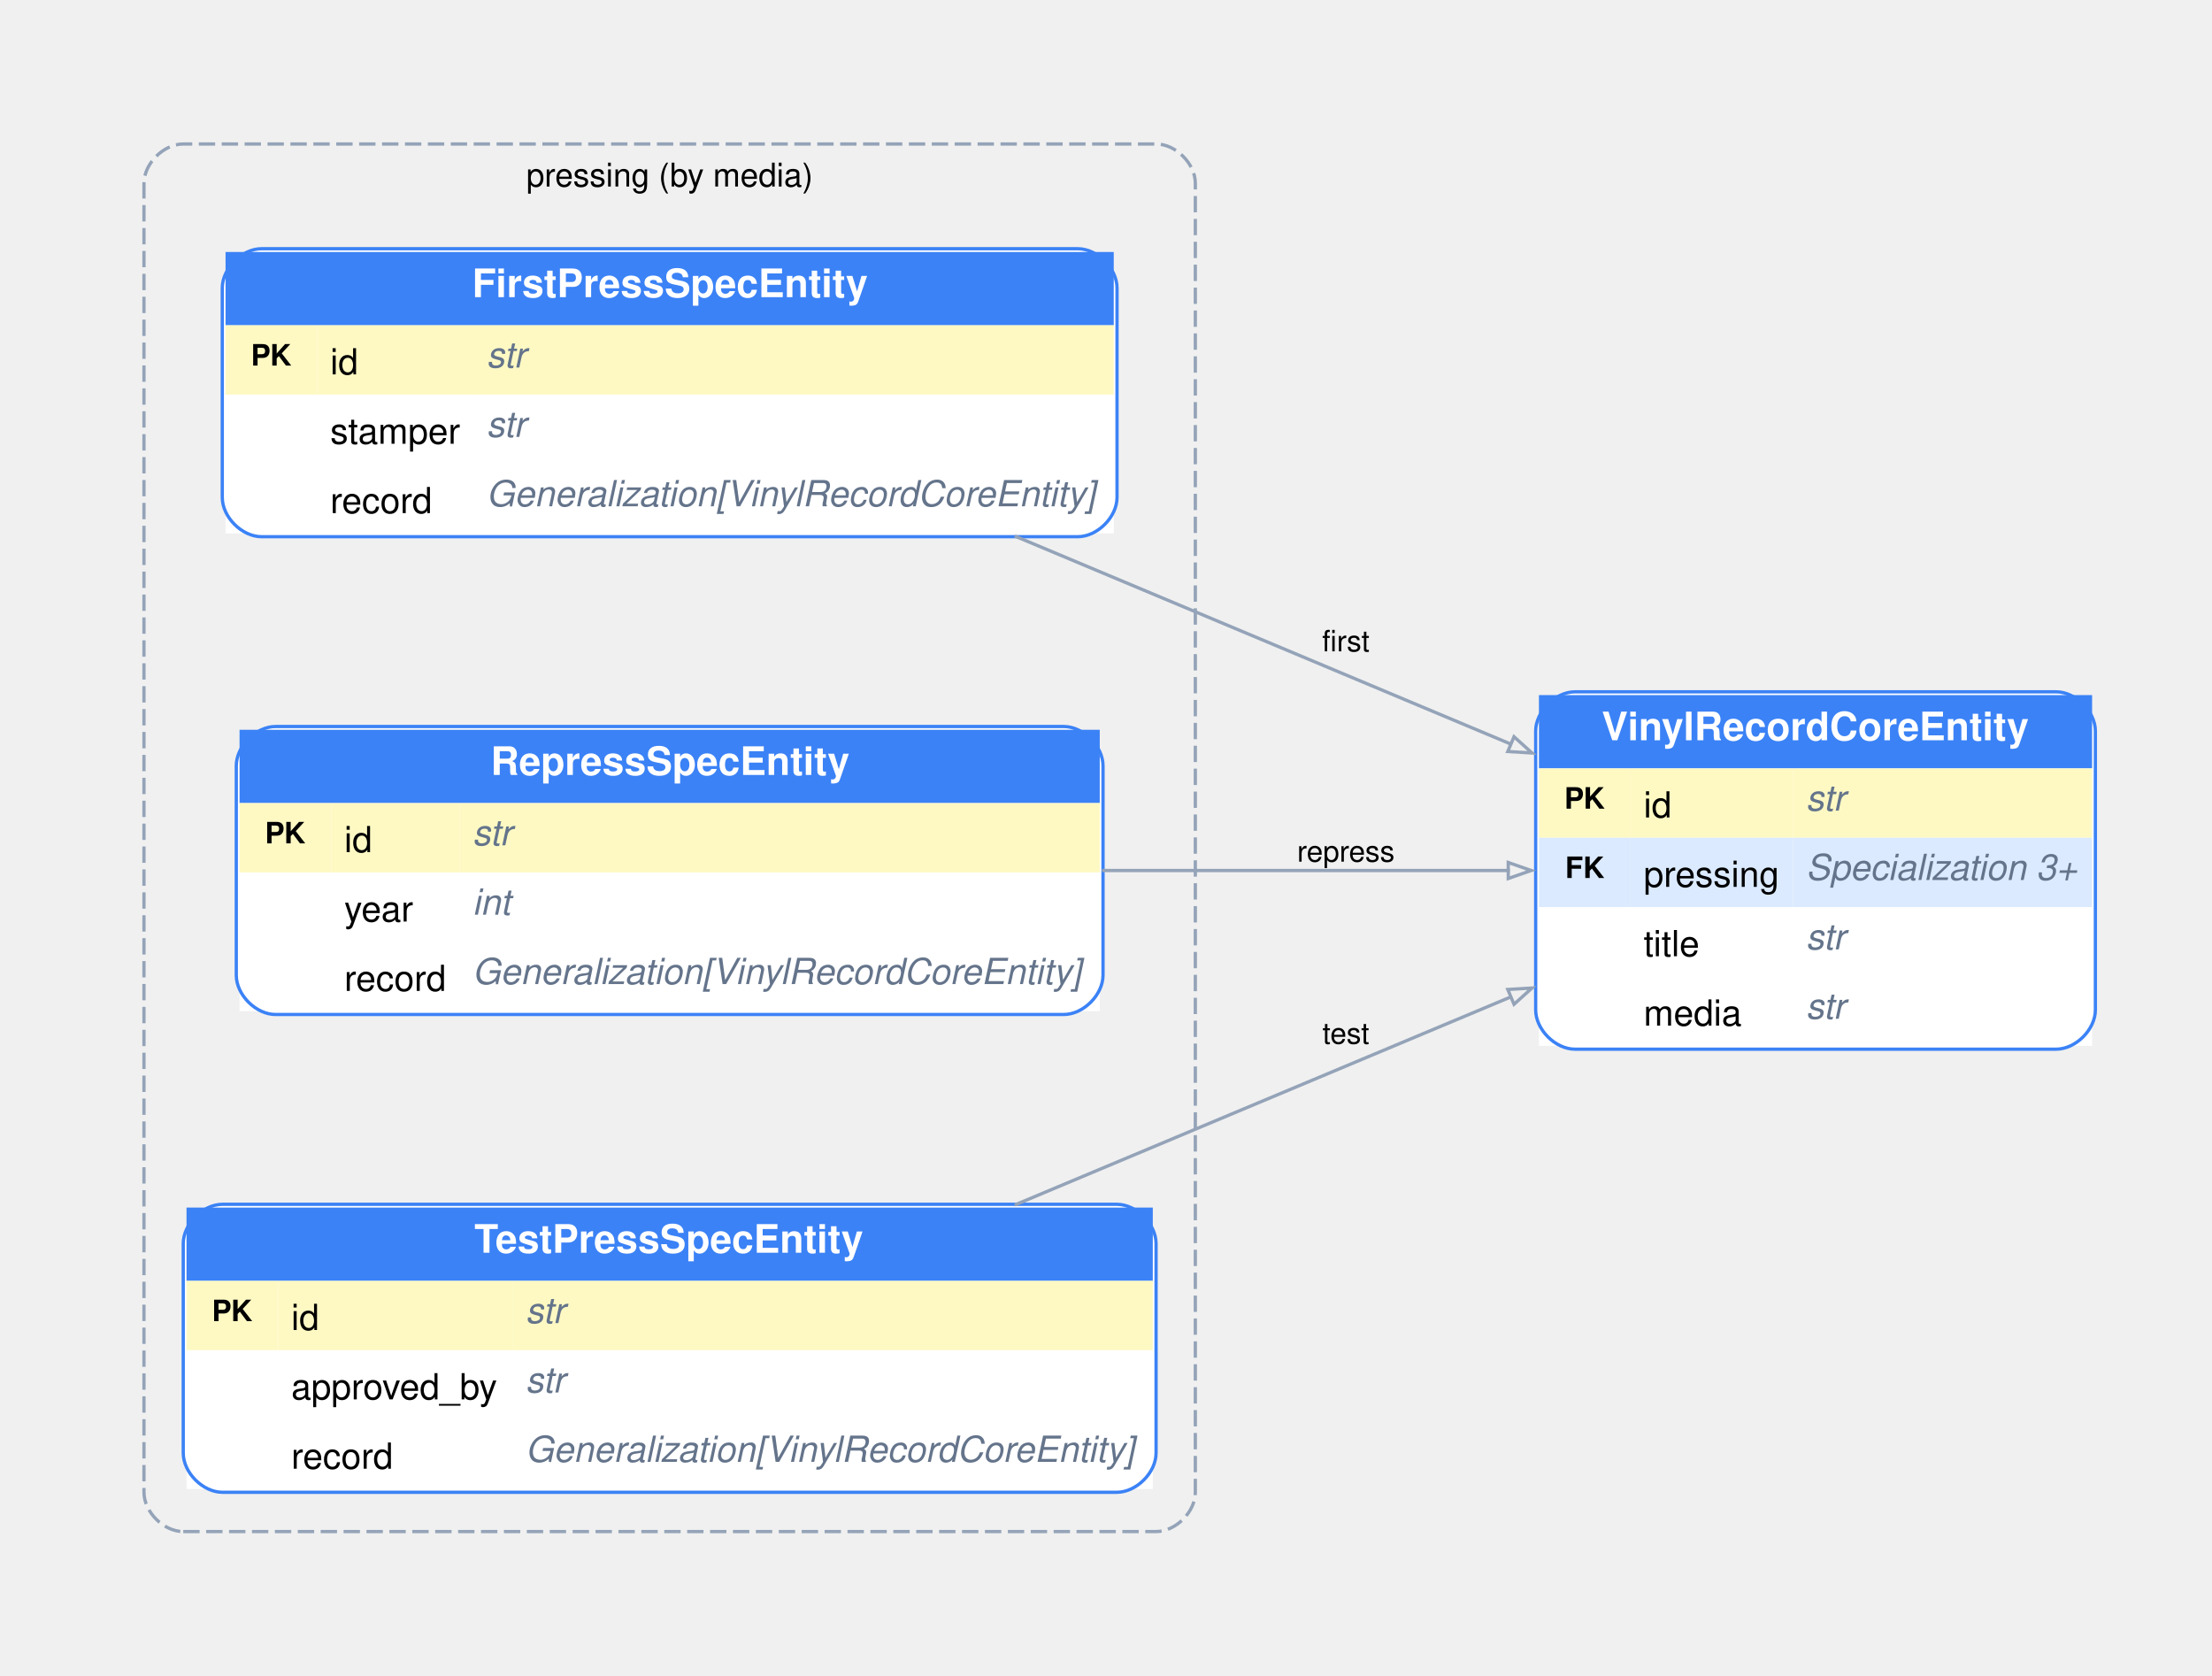
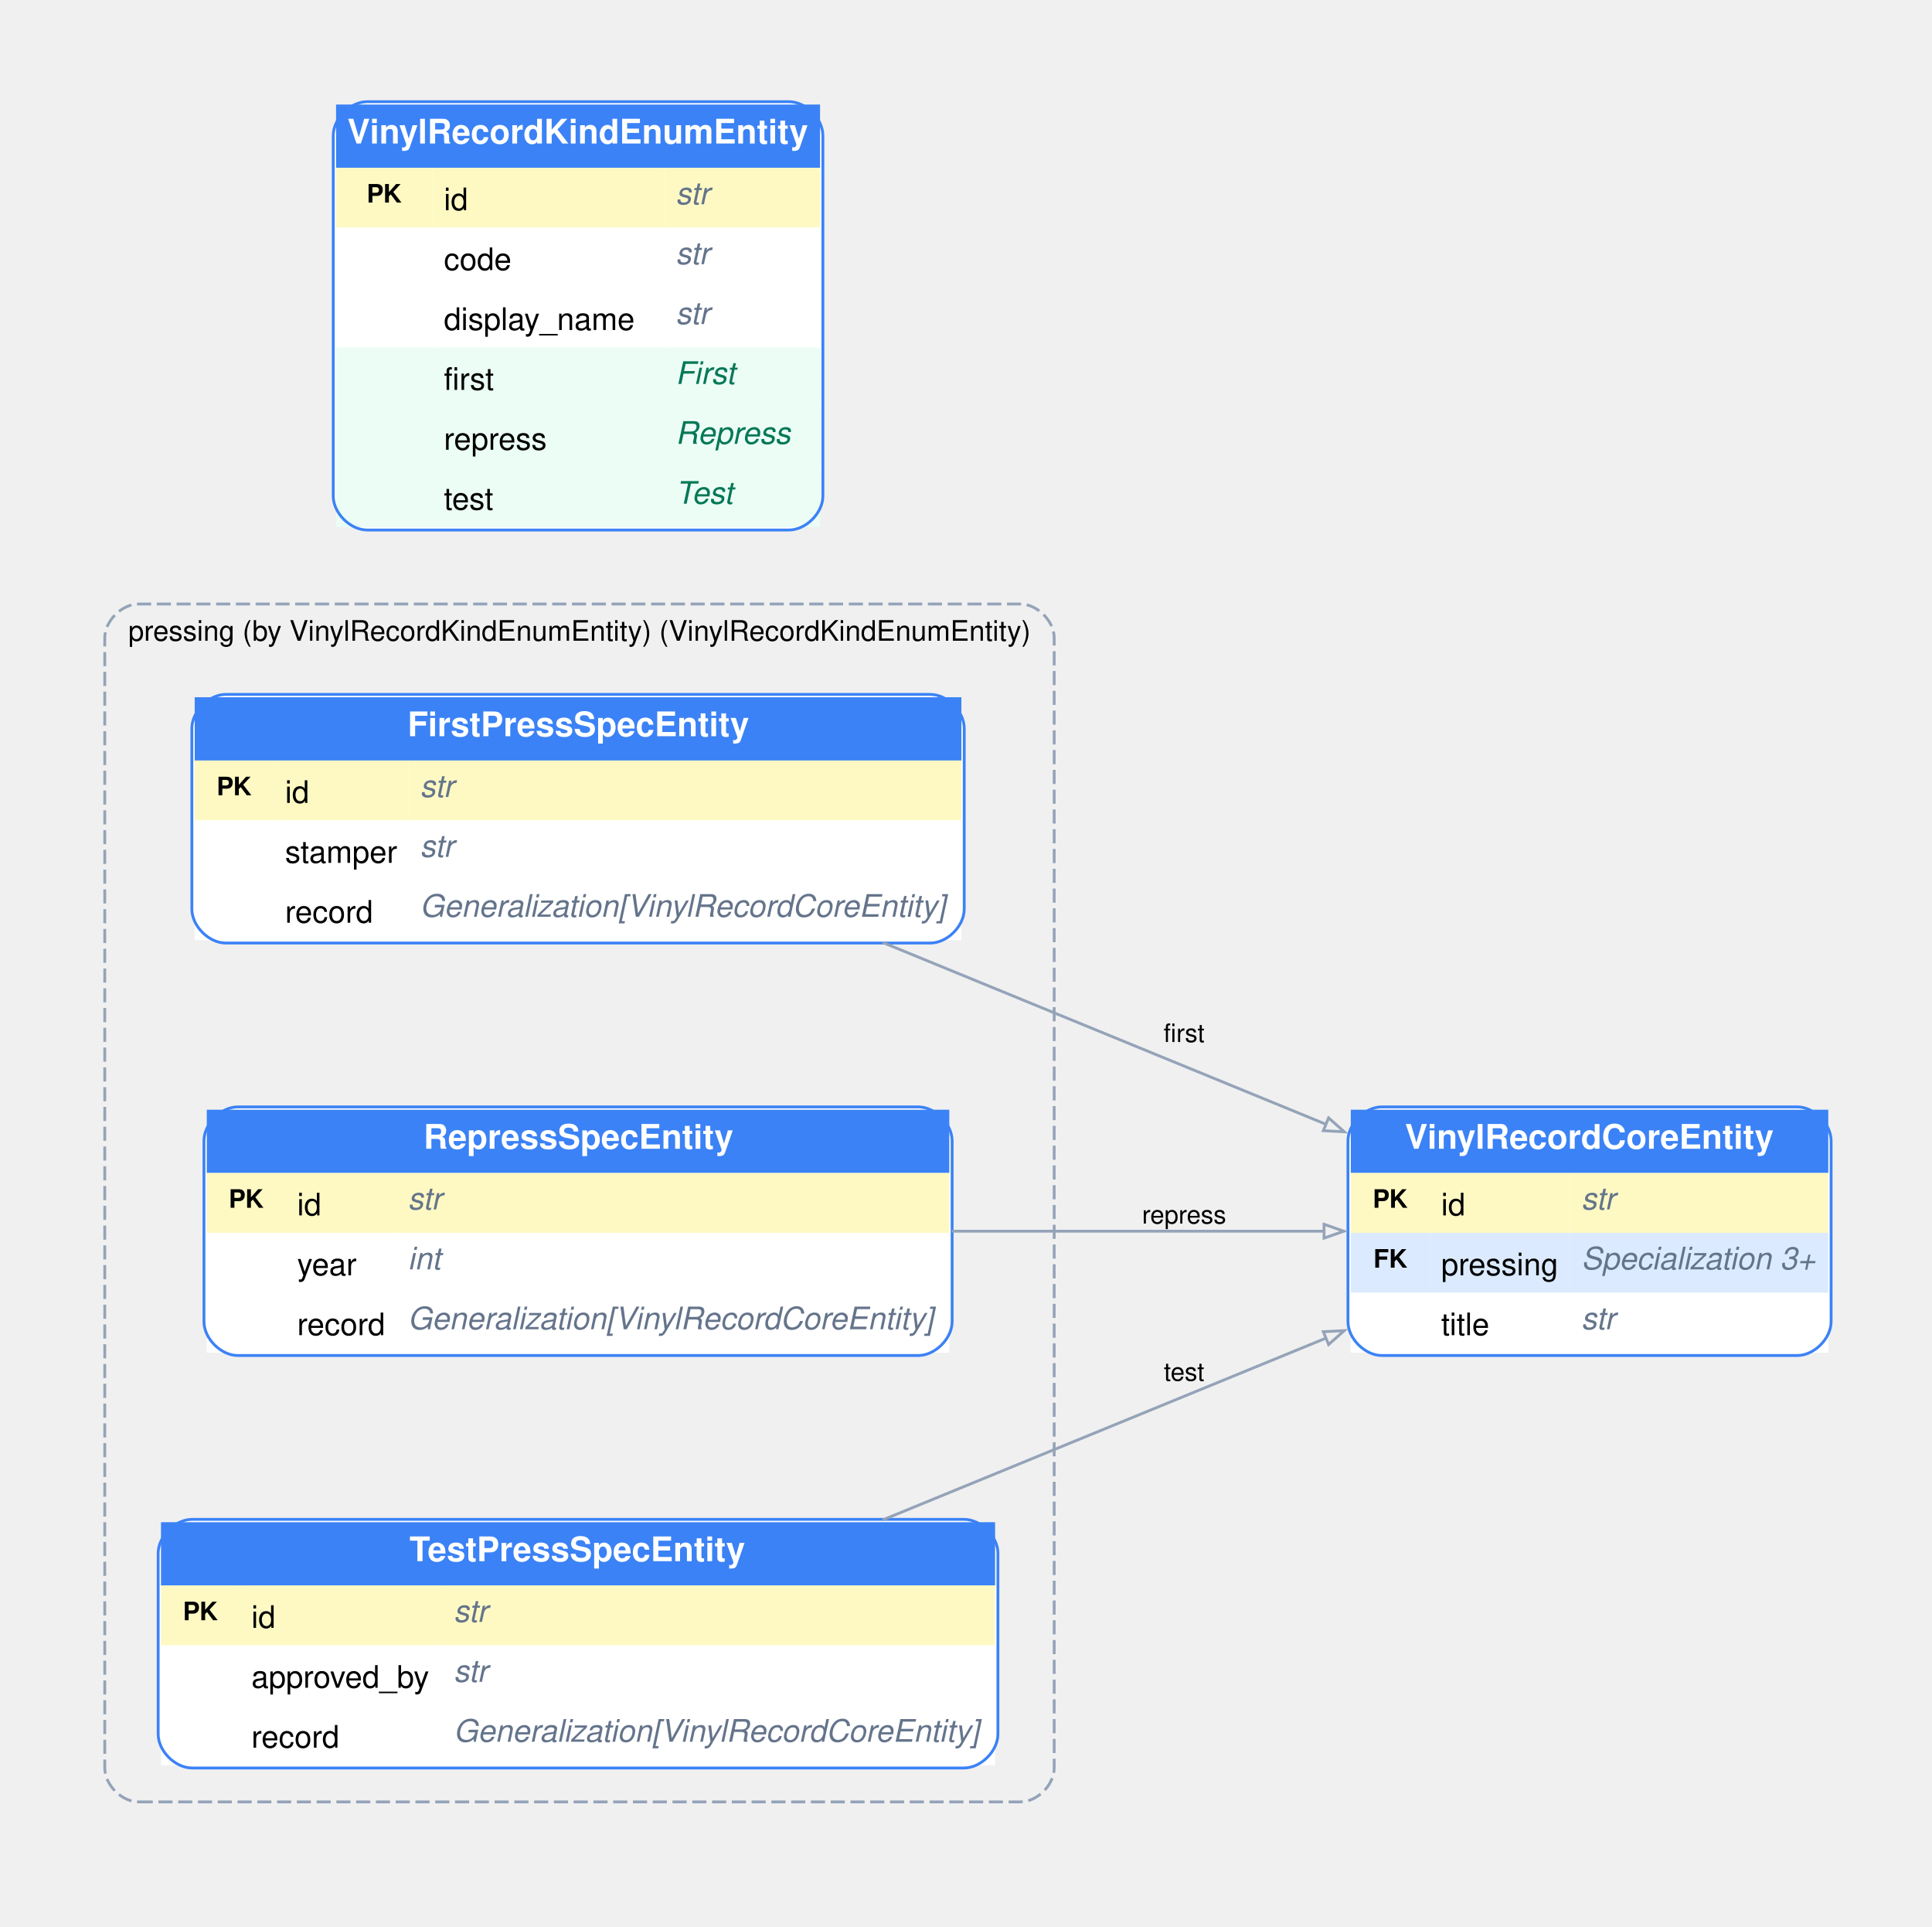
- <svg xmlns="http://www.w3.org/2000/svg" xmlns:xlink="http://www.w3.org/1999/xlink" width="676pt" height="512pt" viewBox="0.00 0.00 676.00 512.00">
-   <g id="graph0" class="graph" transform="scale(1 1) rotate(0) translate(36 476)">
+ <svg xmlns="http://www.w3.org/2000/svg" xmlns:xlink="http://www.w3.org/1999/xlink" width="684pt" height="682pt" viewBox="0.00 0.00 684.00 682.00">
+   <g id="graph0" class="graph" transform="scale(1 1) rotate(0) translate(36 645.8)">
    <g id="clust1" class="cluster">
-       <path fill="none" stroke="#94a3b8" stroke-dasharray="5,2" d="M20,-8C20,-8 317.3,-8 317.3,-8 323.3,-8 329.3,-14 329.3,-20 329.3,-20 329.3,-420 329.3,-420 329.3,-426 323.3,-432 317.3,-432 317.3,-432 20,-432 20,-432 14,-432 8,-426 8,-420 8,-420 8,-20 8,-20 8,-14 14,-8 20,-8" />
-       <text xml:space="preserve" text-anchor="middle" x="168.65" y="-419" font-family="Helvetica,sans-Serif" font-size="10.00">pressing (by media)</text>
+       <path fill="none" stroke="#94a3b8" stroke-dasharray="5,2" d="M13.09,-8C13.09,-8 325.22,-8 325.22,-8 331.22,-8 337.22,-14 337.22,-20 337.22,-20 337.22,-420 337.22,-420 337.22,-426 331.22,-432 325.22,-432 325.22,-432 13.09,-432 13.09,-432 7.09,-432 1.09,-426 1.09,-420 1.09,-420 1.09,-20 1.09,-20 1.09,-14 7.09,-8 13.09,-8" />
+       <text xml:space="preserve" text-anchor="middle" x="169.15" y="-419" font-family="Helvetica,sans-Serif" font-size="10.00">pressing (by VinylRecordKindEnumEntity) (VinylRecordKindEnumEntity)</text>
    </g>
    <g id="node1" class="node">
      <path fill="white" stroke="none" d="M43.93,-312C43.93,-312 293.37,-312 293.37,-312 299.37,-312 305.37,-318 305.37,-324 305.37,-324 305.37,-388 305.37,-388 305.37,-394 299.37,-400 293.37,-400 293.37,-400 43.93,-400 43.93,-400 37.93,-400 31.93,-394 31.93,-388 31.93,-388 31.93,-324 31.93,-324 31.93,-318 37.93,-312 43.93,-312" />
      <polygon fill="#3b82f6" stroke="none" points="32.93,-376.6 32.93,-399 304.37,-399 304.37,-376.6 32.93,-376.6" />
      <text xml:space="preserve" text-anchor="start" x="108.29" y="-385.2" font-family="Helvetica,sans-Serif" font-weight="bold" font-size="12.00" fill="white">FirstPressSpecEntity</text>
      <polygon fill="#fef9c3" stroke="none" points="32.93,-355.4 32.93,-376.6 60.93,-376.6 60.93,-355.4 32.93,-355.4" />
      <text xml:space="preserve" text-anchor="start" x="40.68" y="-364.3" font-family="Helvetica,sans-Serif" font-weight="bold" font-size="9.00">PK</text>
      <polygon fill="#fef9c3" stroke="none" points="60.93,-355.4 60.93,-376.6 108.67,-376.6 108.67,-355.4 60.93,-355.4" />
      <text xml:space="preserve" text-anchor="start" x="64.93" y="-361.6" font-family="Helvetica,sans-Serif" font-size="11.00">id</text>
      <polygon fill="#fef9c3" stroke="none" points="108.67,-355.4 108.67,-376.6 304.37,-376.6 304.37,-355.4 108.67,-355.4" />
      <text xml:space="preserve" text-anchor="start" x="112.67" y="-363.7" font-family="Helvetica,sans-Serif" font-style="italic" font-size="11.00" fill="#64748b">str</text>
      <polygon fill="#ffffff" stroke="none" points="32.93,-334.2 32.93,-355.4 60.93,-355.4 60.93,-334.2 32.93,-334.2" />
      <polygon fill="#ffffff" stroke="none" points="60.93,-334.2 60.93,-355.4 108.67,-355.4 108.67,-334.2 60.93,-334.2" />
      <text xml:space="preserve" text-anchor="start" x="64.93" y="-340.4" font-family="Helvetica,sans-Serif" font-size="11.00">stamper</text>
      <polygon fill="#ffffff" stroke="none" points="108.67,-334.2 108.67,-355.4 304.37,-355.4 304.37,-334.2 108.67,-334.2" />
      <text xml:space="preserve" text-anchor="start" x="112.67" y="-342.5" font-family="Helvetica,sans-Serif" font-style="italic" font-size="11.00" fill="#64748b">str</text>
      <polygon fill="#ffffff" stroke="none" points="32.93,-313 32.93,-334.2 60.93,-334.2 60.93,-313 32.93,-313" />
      <polygon fill="#ffffff" stroke="none" points="60.93,-313 60.93,-334.2 108.67,-334.2 108.67,-313 60.93,-313" />
      <text xml:space="preserve" text-anchor="start" x="64.93" y="-319.2" font-family="Helvetica,sans-Serif" font-size="11.00">record</text>
      <polygon fill="#ffffff" stroke="none" points="108.67,-313 108.67,-334.2 304.37,-334.2 304.37,-313 108.67,-313" />
      <text xml:space="preserve" text-anchor="start" x="112.67" y="-321.3" font-family="Helvetica,sans-Serif" font-style="italic" font-size="11.00" fill="#64748b">Generalization[VinylRecordCoreEntity]</text>
      <path fill="none" stroke="#3b82f6" d="M43.93,-312C43.93,-312 293.37,-312 293.37,-312 299.37,-312 305.37,-318 305.37,-324 305.37,-324 305.37,-388 305.37,-388 305.37,-394 299.37,-400 293.37,-400 293.37,-400 43.93,-400 43.93,-400 37.93,-400 31.93,-394 31.93,-388 31.93,-388 31.93,-324 31.93,-324 31.93,-318 37.93,-312 43.93,-312" />
    </g>
    <g id="node4" class="node">
-       <path fill="white" stroke="none" d="M445.31,-155.4C445.31,-155.4 592.36,-155.4 592.36,-155.4 598.36,-155.4 604.36,-161.4 604.36,-167.4 604.36,-167.4 604.36,-252.6 604.36,-252.6 604.36,-258.6 598.36,-264.6 592.36,-264.6 592.36,-264.6 445.31,-264.6 445.31,-264.6 439.31,-264.6 433.31,-258.6 433.31,-252.6 433.31,-252.6 433.31,-167.4 433.31,-167.4 433.31,-161.4 439.31,-155.4 445.31,-155.4" />
-       <polygon fill="#3b82f6" stroke="none" points="434.31,-241.2 434.31,-263.6 603.36,-263.6 603.36,-241.2 434.31,-241.2" />
-       <text xml:space="preserve" text-anchor="start" x="453.49" y="-249.8" font-family="Helvetica,sans-Serif" font-weight="bold" font-size="12.00" fill="white">VinylRecordCoreEntity</text>
-       <polygon fill="#fef9c3" stroke="none" points="434.31,-220 434.31,-241.2 462.31,-241.2 462.31,-220 434.31,-220" />
-       <text xml:space="preserve" text-anchor="start" x="442.06" y="-228.9" font-family="Helvetica,sans-Serif" font-weight="bold" font-size="9.00">PK</text>
-       <polygon fill="#fef9c3" stroke="none" points="462.31,-220 462.31,-241.2 511.89,-241.2 511.89,-220 462.31,-220" />
-       <text xml:space="preserve" text-anchor="start" x="466.31" y="-226.2" font-family="Helvetica,sans-Serif" font-size="11.00">id</text>
-       <polygon fill="#fef9c3" stroke="none" points="511.89,-220 511.89,-241.2 603.36,-241.2 603.36,-220 511.89,-220" />
-       <text xml:space="preserve" text-anchor="start" x="515.89" y="-228.3" font-family="Helvetica,sans-Serif" font-style="italic" font-size="11.00" fill="#64748b">str</text>
-       <polygon fill="#dbeafe" stroke="none" points="434.31,-198.8 434.31,-220 462.31,-220 462.31,-198.8 434.31,-198.8" />
-       <text xml:space="preserve" text-anchor="start" x="442.31" y="-207.7" font-family="Helvetica,sans-Serif" font-weight="bold" font-size="9.00">FK</text>
-       <polygon fill="#dbeafe" stroke="none" points="462.31,-198.8 462.31,-220 511.89,-220 511.89,-198.8 462.31,-198.8" />
-       <text xml:space="preserve" text-anchor="start" x="466.31" y="-205" font-family="Helvetica,sans-Serif" font-size="11.00">pressing</text>
+       <path fill="white" stroke="none" d="M453.23,-166C453.23,-166 600.28,-166 600.28,-166 606.28,-166 612.28,-172 612.28,-178 612.28,-178 612.28,-242 612.28,-242 612.28,-248 606.28,-254 600.28,-254 600.28,-254 453.23,-254 453.23,-254 447.23,-254 441.23,-248 441.23,-242 441.23,-242 441.23,-178 441.23,-178 441.23,-172 447.23,-166 453.23,-166" />
+       <polygon fill="#3b82f6" stroke="none" points="442.23,-230.6 442.23,-253 611.28,-253 611.28,-230.6 442.23,-230.6" />
+       <text xml:space="preserve" text-anchor="start" x="461.41" y="-239.2" font-family="Helvetica,sans-Serif" font-weight="bold" font-size="12.00" fill="white">VinylRecordCoreEntity</text>
+       <polygon fill="#fef9c3" stroke="none" points="442.23,-209.4 442.23,-230.6 470.23,-230.6 470.23,-209.4 442.23,-209.4" />
+       <text xml:space="preserve" text-anchor="start" x="449.98" y="-218.3" font-family="Helvetica,sans-Serif" font-weight="bold" font-size="9.00">PK</text>
+       <polygon fill="#fef9c3" stroke="none" points="470.23,-209.4 470.23,-230.6 519.81,-230.6 519.81,-209.4 470.23,-209.4" />
+       <text xml:space="preserve" text-anchor="start" x="474.23" y="-215.6" font-family="Helvetica,sans-Serif" font-size="11.00">id</text>
+       <polygon fill="#fef9c3" stroke="none" points="519.81,-209.4 519.81,-230.6 611.28,-230.6 611.28,-209.4 519.81,-209.4" />
+       <text xml:space="preserve" text-anchor="start" x="523.81" y="-217.7" font-family="Helvetica,sans-Serif" font-style="italic" font-size="11.00" fill="#64748b">str</text>
+       <polygon fill="#dbeafe" stroke="none" points="442.23,-188.2 442.23,-209.4 470.23,-209.4 470.23,-188.2 442.23,-188.2" />
+       <text xml:space="preserve" text-anchor="start" x="450.23" y="-197.1" font-family="Helvetica,sans-Serif" font-weight="bold" font-size="9.00">FK</text>
+       <polygon fill="#dbeafe" stroke="none" points="470.23,-188.2 470.23,-209.4 519.81,-209.4 519.81,-188.2 470.23,-188.2" />
+       <text xml:space="preserve" text-anchor="start" x="474.23" y="-194.4" font-family="Helvetica,sans-Serif" font-size="11.00">pressing</text>
      <g id="a_node4_0">
        <a xlink:title="first → FirstPressSpecEntity&#10;repress → RepressSpecEntity&#10;test → TestPressSpecEntity">
-           <polygon fill="#dbeafe" stroke="none" points="511.89,-198.8 511.89,-220 603.36,-220 603.36,-198.8 511.89,-198.8" />
-           <text xml:space="preserve" text-anchor="start" x="515.89" y="-207.1" font-family="Helvetica,sans-Serif" font-style="italic" font-size="11.00" fill="#64748b">Specialization 3+</text>
+           <polygon fill="#dbeafe" stroke="none" points="519.81,-188.2 519.81,-209.4 611.28,-209.4 611.28,-188.2 519.81,-188.2" />
+           <text xml:space="preserve" text-anchor="start" x="523.81" y="-196.5" font-family="Helvetica,sans-Serif" font-style="italic" font-size="11.00" fill="#64748b">Specialization 3+</text>
        </a>
      </g>
-       <polygon fill="#ffffff" stroke="none" points="434.31,-177.6 434.31,-198.8 462.31,-198.8 462.31,-177.6 434.31,-177.6" />
-       <polygon fill="#ffffff" stroke="none" points="462.31,-177.6 462.31,-198.8 511.89,-198.8 511.89,-177.6 462.31,-177.6" />
-       <text xml:space="preserve" text-anchor="start" x="466.31" y="-183.8" font-family="Helvetica,sans-Serif" font-size="11.00">title</text>
-       <polygon fill="#ffffff" stroke="none" points="511.89,-177.6 511.89,-198.8 603.36,-198.8 603.36,-177.6 511.89,-177.6" />
-       <text xml:space="preserve" text-anchor="start" x="515.89" y="-185.9" font-family="Helvetica,sans-Serif" font-style="italic" font-size="11.00" fill="#64748b">str</text>
-       <polygon fill="#ffffff" stroke="none" points="434.31,-156.4 434.31,-177.6 462.31,-177.6 462.31,-156.4 434.31,-156.4" />
-       <polygon fill="#ffffff" stroke="none" points="462.31,-156.4 462.31,-177.6 511.89,-177.6 511.89,-156.4 462.31,-156.4" />
-       <text xml:space="preserve" text-anchor="start" x="466.31" y="-162.6" font-family="Helvetica,sans-Serif" font-size="11.00">media</text>
-       <polygon fill="#ffffff" stroke="none" points="511.89,-156.4 511.89,-177.6 603.36,-177.6 603.36,-156.4 511.89,-156.4" />
-       <text xml:space="preserve" text-anchor="start" x="515.89" y="-164.7" font-family="Helvetica,sans-Serif" font-style="italic" font-size="11.00" fill="#64748b">str</text>
-       <path fill="none" stroke="#3b82f6" d="M445.31,-155.4C445.31,-155.4 592.36,-155.4 592.36,-155.4 598.36,-155.4 604.36,-161.4 604.36,-167.4 604.36,-167.4 604.36,-252.6 604.36,-252.6 604.36,-258.6 598.36,-264.6 592.36,-264.6 592.36,-264.6 445.31,-264.6 445.31,-264.6 439.31,-264.6 433.31,-258.6 433.31,-252.6 433.31,-252.6 433.31,-167.4 433.31,-167.4 433.31,-161.4 439.31,-155.4 445.31,-155.4" />
+       <polygon fill="#ffffff" stroke="none" points="442.23,-167 442.23,-188.2 470.23,-188.2 470.23,-167 442.23,-167" />
+       <polygon fill="#ffffff" stroke="none" points="470.23,-167 470.23,-188.2 519.81,-188.2 519.81,-167 470.23,-167" />
+       <text xml:space="preserve" text-anchor="start" x="474.23" y="-173.2" font-family="Helvetica,sans-Serif" font-size="11.00">title</text>
+       <polygon fill="#ffffff" stroke="none" points="519.81,-167 519.81,-188.2 611.28,-188.2 611.28,-167 519.81,-167" />
+       <text xml:space="preserve" text-anchor="start" x="523.81" y="-175.3" font-family="Helvetica,sans-Serif" font-style="italic" font-size="11.00" fill="#64748b">str</text>
+       <path fill="none" stroke="#3b82f6" d="M453.23,-166C453.23,-166 600.28,-166 600.28,-166 606.28,-166 612.28,-172 612.28,-178 612.28,-178 612.28,-242 612.28,-242 612.28,-248 606.28,-254 600.28,-254 600.28,-254 453.23,-254 453.23,-254 447.23,-254 441.23,-248 441.23,-242 441.23,-242 441.23,-178 441.23,-178 441.23,-172 447.23,-166 453.23,-166" />
    </g>
    <g id="edge1" class="edge">
-       <path fill="none" stroke="#94a3b8" d="M274.12,-312.2C322.41,-291.95 379.26,-268.11 425.9,-248.55" />
-       <polygon fill="none" stroke="#94a3b8" points="426.69,-250.88 432.2,-245.91 424.79,-246.36 426.69,-250.88" />
-       <text xml:space="preserve" text-anchor="middle" x="375.31" y="-276.96" font-family="Helvetica,sans-Serif" font-size="9.00">first</text>
+       <path fill="none" stroke="#94a3b8" d="M276.49,-312.2C326.57,-291.66 385.64,-267.45 433.7,-247.74" />
+       <polygon fill="none" stroke="#94a3b8" points="434.37,-250.11 439.92,-245.19 432.51,-245.58 434.37,-250.11" />
+       <text xml:space="preserve" text-anchor="middle" x="383.22" y="-276.96" font-family="Helvetica,sans-Serif" font-size="9.00">first</text>
    </g>
    <g id="node2" class="node">
      <path fill="white" stroke="none" d="M48.21,-166C48.21,-166 289.09,-166 289.09,-166 295.09,-166 301.09,-172 301.09,-178 301.09,-178 301.09,-242 301.09,-242 301.09,-248 295.09,-254 289.09,-254 289.09,-254 48.21,-254 48.21,-254 42.21,-254 36.21,-248 36.21,-242 36.21,-242 36.21,-178 36.21,-178 36.21,-172 42.21,-166 48.21,-166" />
      <polygon fill="#3b82f6" stroke="none" points="37.21,-230.6 37.21,-253 300.09,-253 300.09,-230.6 37.21,-230.6" />
      <text xml:space="preserve" text-anchor="start" x="113.96" y="-239.2" font-family="Helvetica,sans-Serif" font-weight="bold" font-size="12.00" fill="white">RepressSpecEntity</text>
      <polygon fill="#fef9c3" stroke="none" points="37.21,-209.4 37.21,-230.6 65.21,-230.6 65.21,-209.4 37.21,-209.4" />
      <text xml:space="preserve" text-anchor="start" x="44.96" y="-218.3" font-family="Helvetica,sans-Serif" font-weight="bold" font-size="9.00">PK</text>
      <polygon fill="#fef9c3" stroke="none" points="65.21,-209.4 65.21,-230.6 104.39,-230.6 104.39,-209.4 65.21,-209.4" />
      <text xml:space="preserve" text-anchor="start" x="69.21" y="-215.6" font-family="Helvetica,sans-Serif" font-size="11.00">id</text>
      <polygon fill="#fef9c3" stroke="none" points="104.39,-209.4 104.39,-230.6 300.09,-230.6 300.09,-209.4 104.39,-209.4" />
      <text xml:space="preserve" text-anchor="start" x="108.39" y="-217.7" font-family="Helvetica,sans-Serif" font-style="italic" font-size="11.00" fill="#64748b">str</text>
      <polygon fill="#ffffff" stroke="none" points="37.21,-188.2 37.21,-209.4 65.21,-209.4 65.21,-188.2 37.21,-188.2" />
      <polygon fill="#ffffff" stroke="none" points="65.21,-188.2 65.21,-209.4 104.39,-209.4 104.39,-188.2 65.21,-188.2" />
      <text xml:space="preserve" text-anchor="start" x="69.21" y="-194.4" font-family="Helvetica,sans-Serif" font-size="11.00">year</text>
      <polygon fill="#ffffff" stroke="none" points="104.39,-188.2 104.39,-209.4 300.09,-209.4 300.09,-188.2 104.39,-188.2" />
      <text xml:space="preserve" text-anchor="start" x="108.39" y="-196.5" font-family="Helvetica,sans-Serif" font-style="italic" font-size="11.00" fill="#64748b">int</text>
      <polygon fill="#ffffff" stroke="none" points="37.21,-167 37.21,-188.2 65.21,-188.2 65.21,-167 37.21,-167" />
      <polygon fill="#ffffff" stroke="none" points="65.21,-167 65.21,-188.2 104.39,-188.2 104.39,-167 65.21,-167" />
      <text xml:space="preserve" text-anchor="start" x="69.21" y="-173.2" font-family="Helvetica,sans-Serif" font-size="11.00">record</text>
      <polygon fill="#ffffff" stroke="none" points="104.39,-167 104.39,-188.2 300.09,-188.2 300.09,-167 104.39,-167" />
      <text xml:space="preserve" text-anchor="start" x="108.39" y="-175.3" font-family="Helvetica,sans-Serif" font-style="italic" font-size="11.00" fill="#64748b">Generalization[VinylRecordCoreEntity]</text>
      <path fill="none" stroke="#3b82f6" d="M48.21,-166C48.21,-166 289.09,-166 289.09,-166 295.09,-166 301.09,-172 301.09,-178 301.09,-178 301.09,-242 301.09,-242 301.09,-248 295.09,-254 289.09,-254 289.09,-254 48.21,-254 48.21,-254 42.21,-254 36.21,-248 36.21,-242 36.21,-242 36.21,-178 36.21,-178 36.21,-172 42.21,-166 48.21,-166" />
    </g>
    <g id="edge2" class="edge">
-       <path fill="none" stroke="#94a3b8" d="M300.79,-210C342.27,-210 387.23,-210 425.41,-210" />
-       <polygon fill="none" stroke="#94a3b8" points="424.93,-212.45 431.93,-210 424.93,-207.55 424.93,-212.45" />
-       <text xml:space="preserve" text-anchor="middle" x="375.31" y="-212.7" font-family="Helvetica,sans-Serif" font-size="9.00">repress</text>
+       <path fill="none" stroke="#94a3b8" d="M300.99,-210C344.75,-210 392.57,-210 432.81,-210" />
+       <polygon fill="none" stroke="#94a3b8" points="432.76,-212.45 439.76,-210 432.76,-207.55 432.76,-212.45" />
+       <text xml:space="preserve" text-anchor="middle" x="383.22" y="-212.7" font-family="Helvetica,sans-Serif" font-size="9.00">repress</text>
    </g>
    <g id="node3" class="node">
      <path fill="white" stroke="none" d="M32,-20C32,-20 305.3,-20 305.3,-20 311.3,-20 317.3,-26 317.3,-32 317.3,-32 317.3,-96 317.3,-96 317.3,-102 311.3,-108 305.3,-108 305.3,-108 32,-108 32,-108 26,-108 20,-102 20,-96 20,-96 20,-32 20,-32 20,-26 26,-20 32,-20" />
      <polygon fill="#3b82f6" stroke="none" points="21,-84.6 21,-107 316.3,-107 316.3,-84.6 21,-84.6" />
      <text xml:space="preserve" text-anchor="start" x="108.96" y="-93.2" font-family="Helvetica,sans-Serif" font-weight="bold" font-size="12.00" fill="white">TestPressSpecEntity</text>
      <polygon fill="#fef9c3" stroke="none" points="21,-63.4 21,-84.6 49,-84.6 49,-63.4 21,-63.4" />
      <text xml:space="preserve" text-anchor="start" x="28.75" y="-72.3" font-family="Helvetica,sans-Serif" font-weight="bold" font-size="9.00">PK</text>
      <polygon fill="#fef9c3" stroke="none" points="49,-63.4 49,-84.6 120.6,-84.6 120.6,-63.4 49,-63.4" />
      <text xml:space="preserve" text-anchor="start" x="53" y="-69.6" font-family="Helvetica,sans-Serif" font-size="11.00">id</text>
      <polygon fill="#fef9c3" stroke="none" points="120.6,-63.4 120.6,-84.6 316.3,-84.6 316.3,-63.4 120.6,-63.4" />
      <text xml:space="preserve" text-anchor="start" x="124.6" y="-71.7" font-family="Helvetica,sans-Serif" font-style="italic" font-size="11.00" fill="#64748b">str</text>
      <polygon fill="#ffffff" stroke="none" points="21,-42.2 21,-63.4 49,-63.4 49,-42.2 21,-42.2" />
      <polygon fill="#ffffff" stroke="none" points="49,-42.2 49,-63.4 120.6,-63.4 120.6,-42.2 49,-42.2" />
      <text xml:space="preserve" text-anchor="start" x="53" y="-48.4" font-family="Helvetica,sans-Serif" font-size="11.00">approved_by</text>
      <polygon fill="#ffffff" stroke="none" points="120.6,-42.2 120.6,-63.4 316.3,-63.4 316.3,-42.2 120.6,-42.2" />
      <text xml:space="preserve" text-anchor="start" x="124.6" y="-50.5" font-family="Helvetica,sans-Serif" font-style="italic" font-size="11.00" fill="#64748b">str</text>
      <polygon fill="#ffffff" stroke="none" points="21,-21 21,-42.2 49,-42.2 49,-21 21,-21" />
      <polygon fill="#ffffff" stroke="none" points="49,-21 49,-42.2 120.6,-42.2 120.6,-21 49,-21" />
      <text xml:space="preserve" text-anchor="start" x="53" y="-27.2" font-family="Helvetica,sans-Serif" font-size="11.00">record</text>
      <polygon fill="#ffffff" stroke="none" points="120.6,-21 120.6,-42.2 316.3,-42.2 316.3,-21 120.6,-21" />
      <text xml:space="preserve" text-anchor="start" x="124.6" y="-29.3" font-family="Helvetica,sans-Serif" font-style="italic" font-size="11.00" fill="#64748b">Generalization[VinylRecordCoreEntity]</text>
      <path fill="none" stroke="#3b82f6" d="M32,-20C32,-20 305.3,-20 305.3,-20 311.3,-20 317.3,-26 317.3,-32 317.3,-32 317.3,-96 317.3,-96 317.3,-102 311.3,-108 305.3,-108 305.3,-108 32,-108 32,-108 26,-108 20,-102 20,-96 20,-96 20,-32 20,-32 20,-26 26,-20 32,-20" />
    </g>
    <g id="edge3" class="edge">
-       <path fill="none" stroke="#94a3b8" d="M274.12,-107.8C322.41,-128.05 379.26,-151.89 425.9,-171.45" />
-       <polygon fill="none" stroke="#94a3b8" points="424.79,-173.64 432.2,-174.09 426.69,-169.12 424.79,-173.64" />
-       <text xml:space="preserve" text-anchor="middle" x="375.31" y="-157.07" font-family="Helvetica,sans-Serif" font-size="9.00">test</text>
+       <path fill="none" stroke="#94a3b8" d="M276.49,-107.8C326.57,-128.34 385.64,-152.55 433.7,-172.26" />
+       <polygon fill="none" stroke="#94a3b8" points="432.51,-174.42 439.92,-174.81 434.37,-169.89 432.51,-174.42" />
+       <text xml:space="preserve" text-anchor="middle" x="383.22" y="-157.07" font-family="Helvetica,sans-Serif" font-size="9.00">test</text>
+     </g>
+     <g id="node5" class="node">
+       <path fill="white" stroke="none" d="M93.98,-458.2C93.98,-458.2 243.33,-458.2 243.33,-458.2 249.33,-458.2 255.33,-464.2 255.33,-470.2 255.33,-470.2 255.33,-597.8 255.33,-597.8 255.33,-603.8 249.33,-609.8 243.33,-609.8 243.33,-609.8 93.98,-609.8 93.98,-609.8 87.98,-609.8 81.98,-603.8 81.98,-597.8 81.98,-597.8 81.98,-470.2 81.98,-470.2 81.98,-464.2 87.98,-458.2 93.98,-458.2" />
+       <polygon fill="#3b82f6" stroke="none" points="82.98,-586.4 82.98,-608.8 254.33,-608.8 254.33,-586.4 82.98,-586.4" />
+       <text xml:space="preserve" text-anchor="start" x="86.98" y="-595" font-family="Helvetica,sans-Serif" font-weight="bold" font-size="12.00" fill="white">VinylRecordKindEnumEntity</text>
+       <polygon fill="#fef9c3" stroke="none" points="82.98,-565.2 82.98,-586.4 117.15,-586.4 117.15,-565.2 82.98,-565.2" />
+       <text xml:space="preserve" text-anchor="start" x="93.81" y="-574.1" font-family="Helvetica,sans-Serif" font-weight="bold" font-size="9.00">PK</text>
+       <polygon fill="#fef9c3" stroke="none" points="117.15,-565.2 117.15,-586.4 199.19,-586.4 199.19,-565.2 117.15,-565.2" />
+       <text xml:space="preserve" text-anchor="start" x="121.15" y="-571.4" font-family="Helvetica,sans-Serif" font-size="11.00">id</text>
+       <polygon fill="#fef9c3" stroke="none" points="199.19,-565.2 199.19,-586.4 254.33,-586.4 254.33,-565.2 199.19,-565.2" />
+       <text xml:space="preserve" text-anchor="start" x="203.19" y="-573.5" font-family="Helvetica,sans-Serif" font-style="italic" font-size="11.00" fill="#64748b">str</text>
+       <polygon fill="#ffffff" stroke="none" points="82.98,-544 82.98,-565.2 117.15,-565.2 117.15,-544 82.98,-544" />
+       <polygon fill="#ffffff" stroke="none" points="117.15,-544 117.15,-565.2 199.19,-565.2 199.19,-544 117.15,-544" />
+       <text xml:space="preserve" text-anchor="start" x="121.15" y="-550.2" font-family="Helvetica,sans-Serif" font-size="11.00">code</text>
+       <polygon fill="#ffffff" stroke="none" points="199.19,-544 199.19,-565.2 254.33,-565.2 254.33,-544 199.19,-544" />
+       <text xml:space="preserve" text-anchor="start" x="203.19" y="-552.3" font-family="Helvetica,sans-Serif" font-style="italic" font-size="11.00" fill="#64748b">str</text>
+       <polygon fill="#ffffff" stroke="none" points="82.98,-522.8 82.98,-544 117.15,-544 117.15,-522.8 82.98,-522.8" />
+       <polygon fill="#ffffff" stroke="none" points="117.15,-522.8 117.15,-544 199.19,-544 199.19,-522.8 117.15,-522.8" />
+       <text xml:space="preserve" text-anchor="start" x="121.15" y="-529" font-family="Helvetica,sans-Serif" font-size="11.00">display_name</text>
+       <polygon fill="#ffffff" stroke="none" points="199.19,-522.8 199.19,-544 254.33,-544 254.33,-522.8 199.19,-522.8" />
+       <text xml:space="preserve" text-anchor="start" x="203.19" y="-531.1" font-family="Helvetica,sans-Serif" font-style="italic" font-size="11.00" fill="#64748b">str</text>
+       <polygon fill="#ecfdf5" stroke="none" points="82.98,-501.6 82.98,-522.8 117.15,-522.8 117.15,-501.6 82.98,-501.6" />
+       <polygon fill="#ecfdf5" stroke="none" points="117.15,-501.6 117.15,-522.8 199.19,-522.8 199.19,-501.6 117.15,-501.6" />
+       <text xml:space="preserve" text-anchor="start" x="121.15" y="-507.8" font-family="Helvetica,sans-Serif" font-size="11.00">first</text>
+       <polygon fill="#ecfdf5" stroke="none" points="199.19,-501.6 199.19,-522.8 254.33,-522.8 254.33,-501.6 199.19,-501.6" />
+       <text xml:space="preserve" text-anchor="start" x="203.19" y="-509.9" font-family="Helvetica,sans-Serif" font-style="italic" font-size="11.00" fill="#047857">First</text>
+       <polygon fill="#ecfdf5" stroke="none" points="82.98,-480.4 82.98,-501.6 117.15,-501.6 117.15,-480.4 82.98,-480.4" />
+       <polygon fill="#ecfdf5" stroke="none" points="117.15,-480.4 117.15,-501.6 199.19,-501.6 199.19,-480.4 117.15,-480.4" />
+       <text xml:space="preserve" text-anchor="start" x="121.15" y="-486.6" font-family="Helvetica,sans-Serif" font-size="11.00">repress</text>
+       <polygon fill="#ecfdf5" stroke="none" points="199.19,-480.4 199.19,-501.6 254.33,-501.6 254.33,-480.4 199.19,-480.4" />
+       <text xml:space="preserve" text-anchor="start" x="203.19" y="-488.7" font-family="Helvetica,sans-Serif" font-style="italic" font-size="11.00" fill="#047857">Repress</text>
+       <polygon fill="#ecfdf5" stroke="none" points="82.98,-459.2 82.98,-480.4 117.15,-480.4 117.15,-459.2 82.98,-459.2" />
+       <polygon fill="#ecfdf5" stroke="none" points="117.15,-459.2 117.15,-480.4 199.19,-480.4 199.19,-459.2 117.15,-459.2" />
+       <text xml:space="preserve" text-anchor="start" x="121.15" y="-465.4" font-family="Helvetica,sans-Serif" font-size="11.00">test</text>
+       <polygon fill="#ecfdf5" stroke="none" points="199.19,-459.2 199.19,-480.4 254.33,-480.4 254.33,-459.2 199.19,-459.2" />
+       <text xml:space="preserve" text-anchor="start" x="203.19" y="-467.5" font-family="Helvetica,sans-Serif" font-style="italic" font-size="11.00" fill="#047857">Test</text>
+       <path fill="none" stroke="#3b82f6" d="M93.98,-458.2C93.98,-458.2 243.33,-458.2 243.33,-458.2 249.33,-458.2 255.33,-464.2 255.33,-470.2 255.33,-470.2 255.33,-597.8 255.33,-597.8 255.33,-603.8 249.33,-609.8 243.33,-609.8 243.33,-609.8 93.98,-609.8 93.98,-609.8 87.98,-609.8 81.98,-603.8 81.98,-597.8 81.98,-597.8 81.98,-470.2 81.98,-470.2 81.98,-464.2 87.98,-458.2 93.98,-458.2" />
    </g>
  </g>
</svg>
